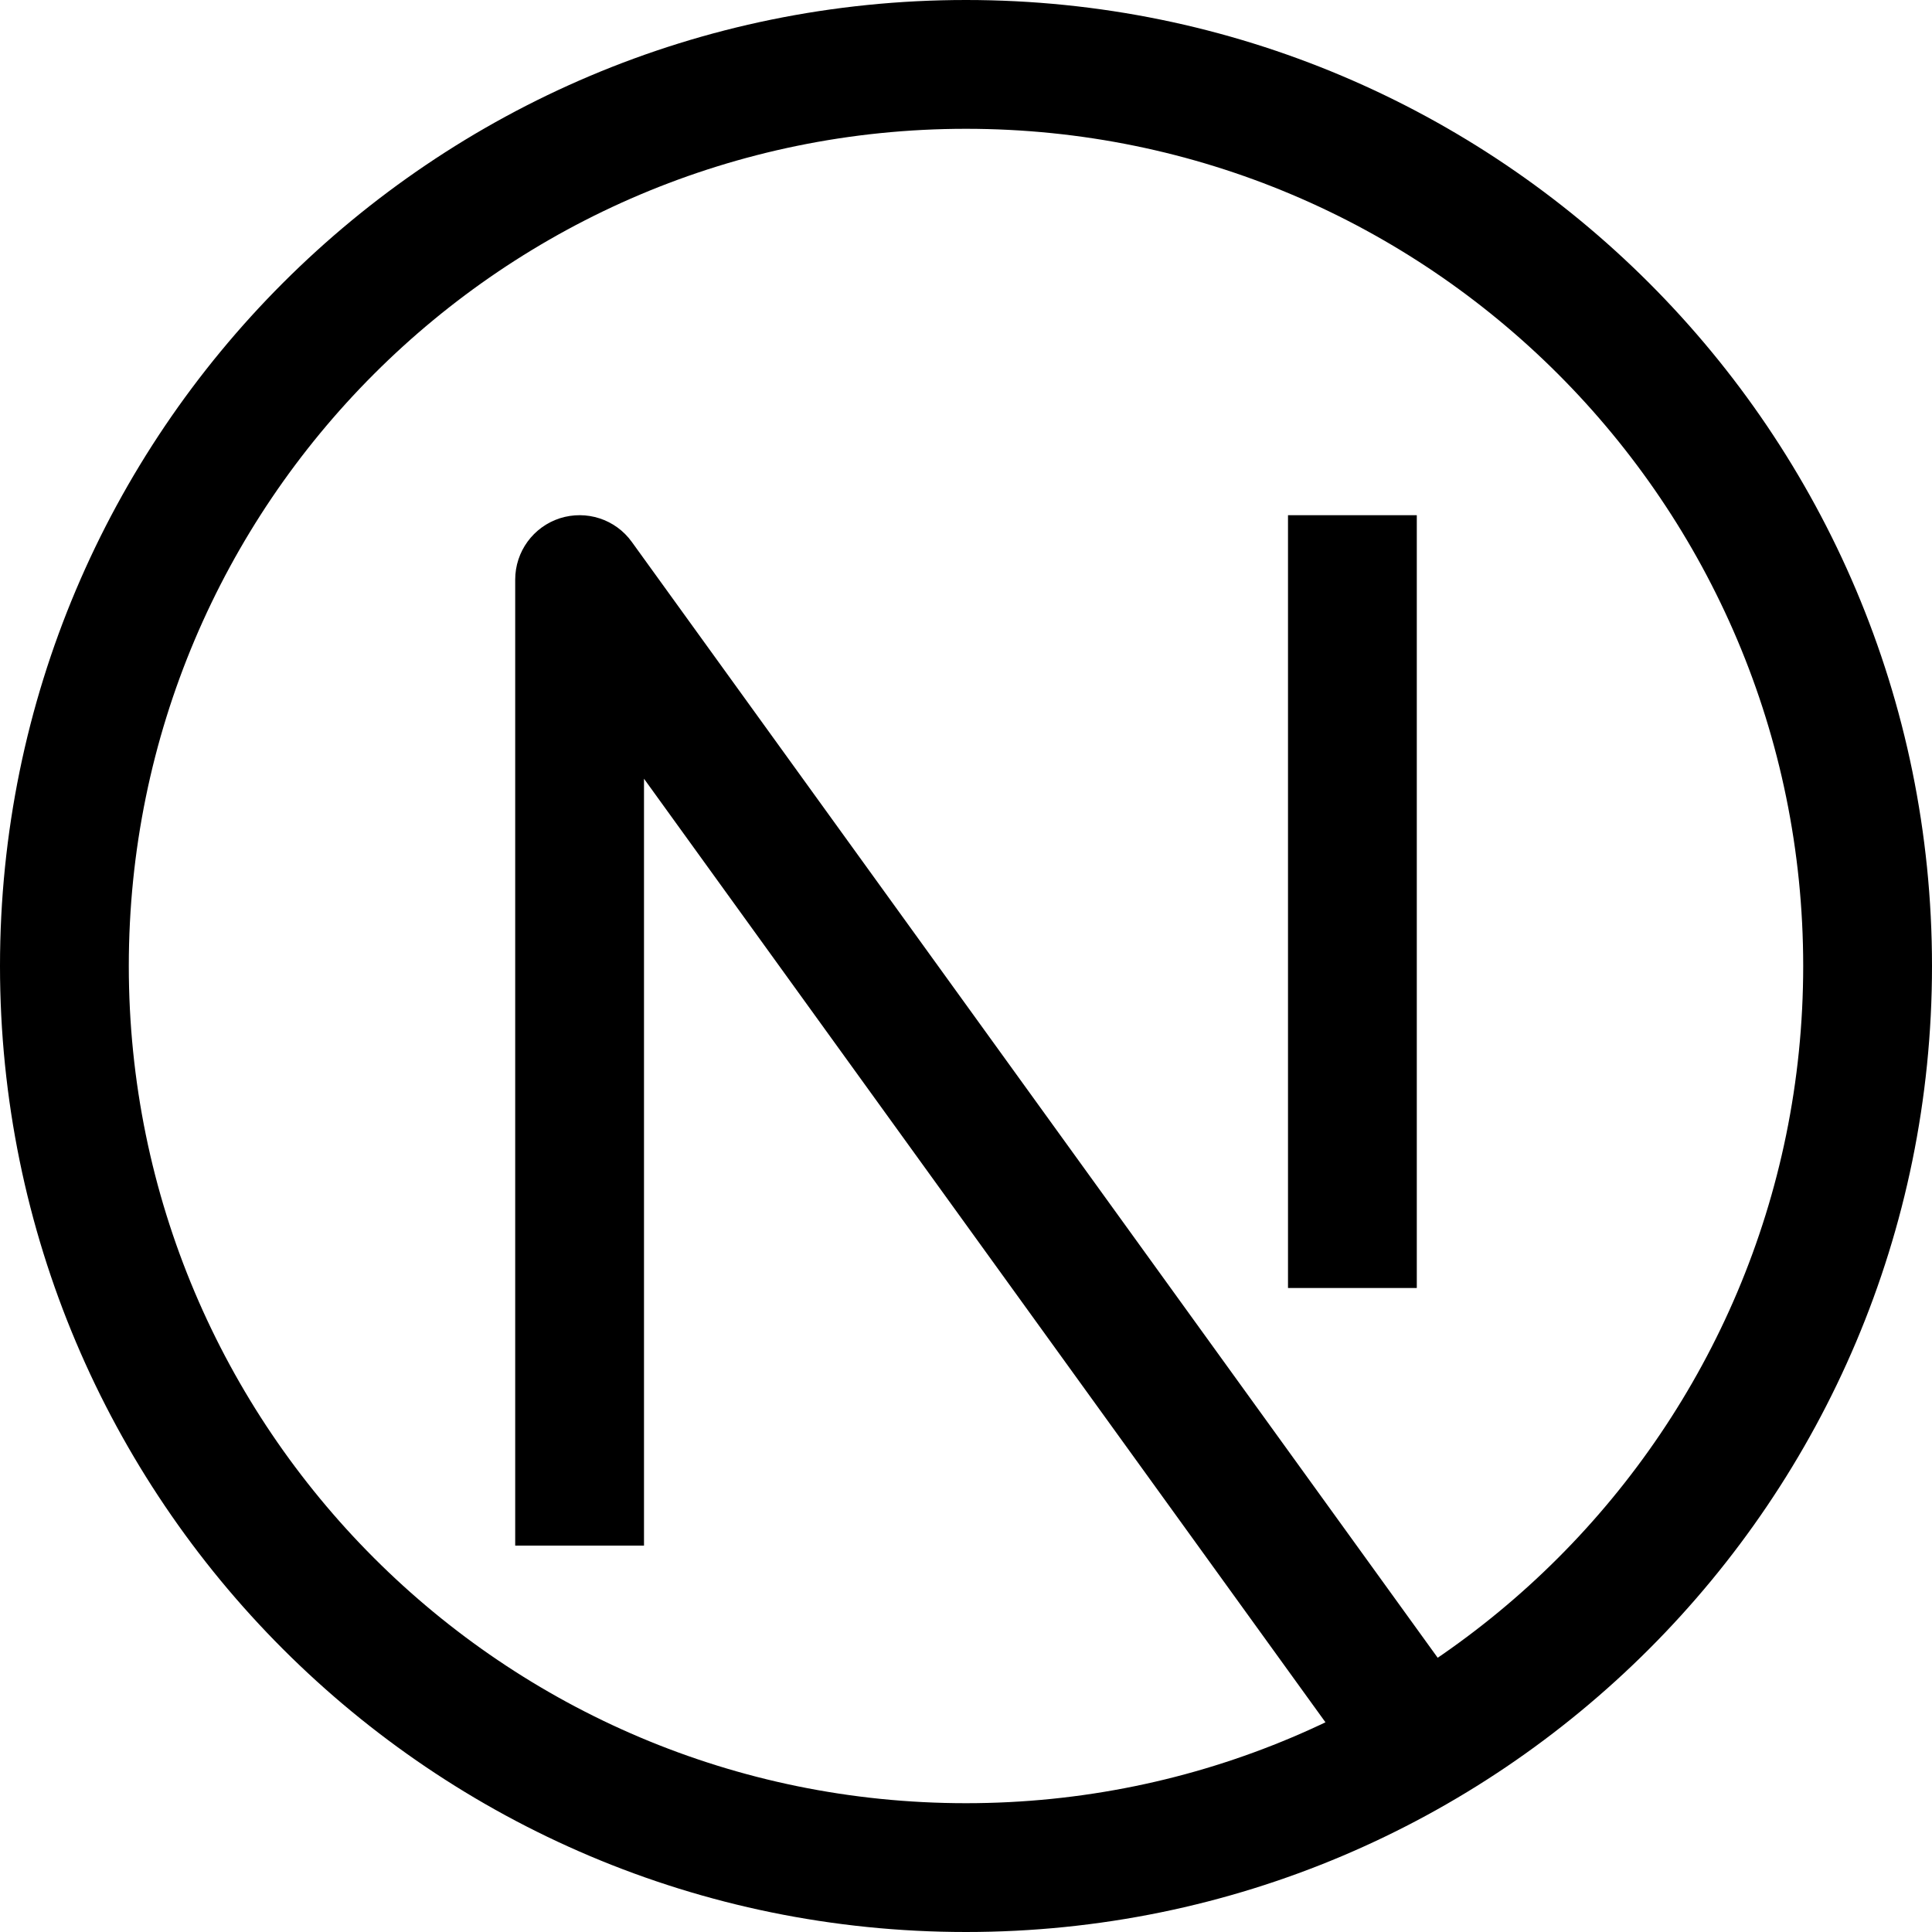
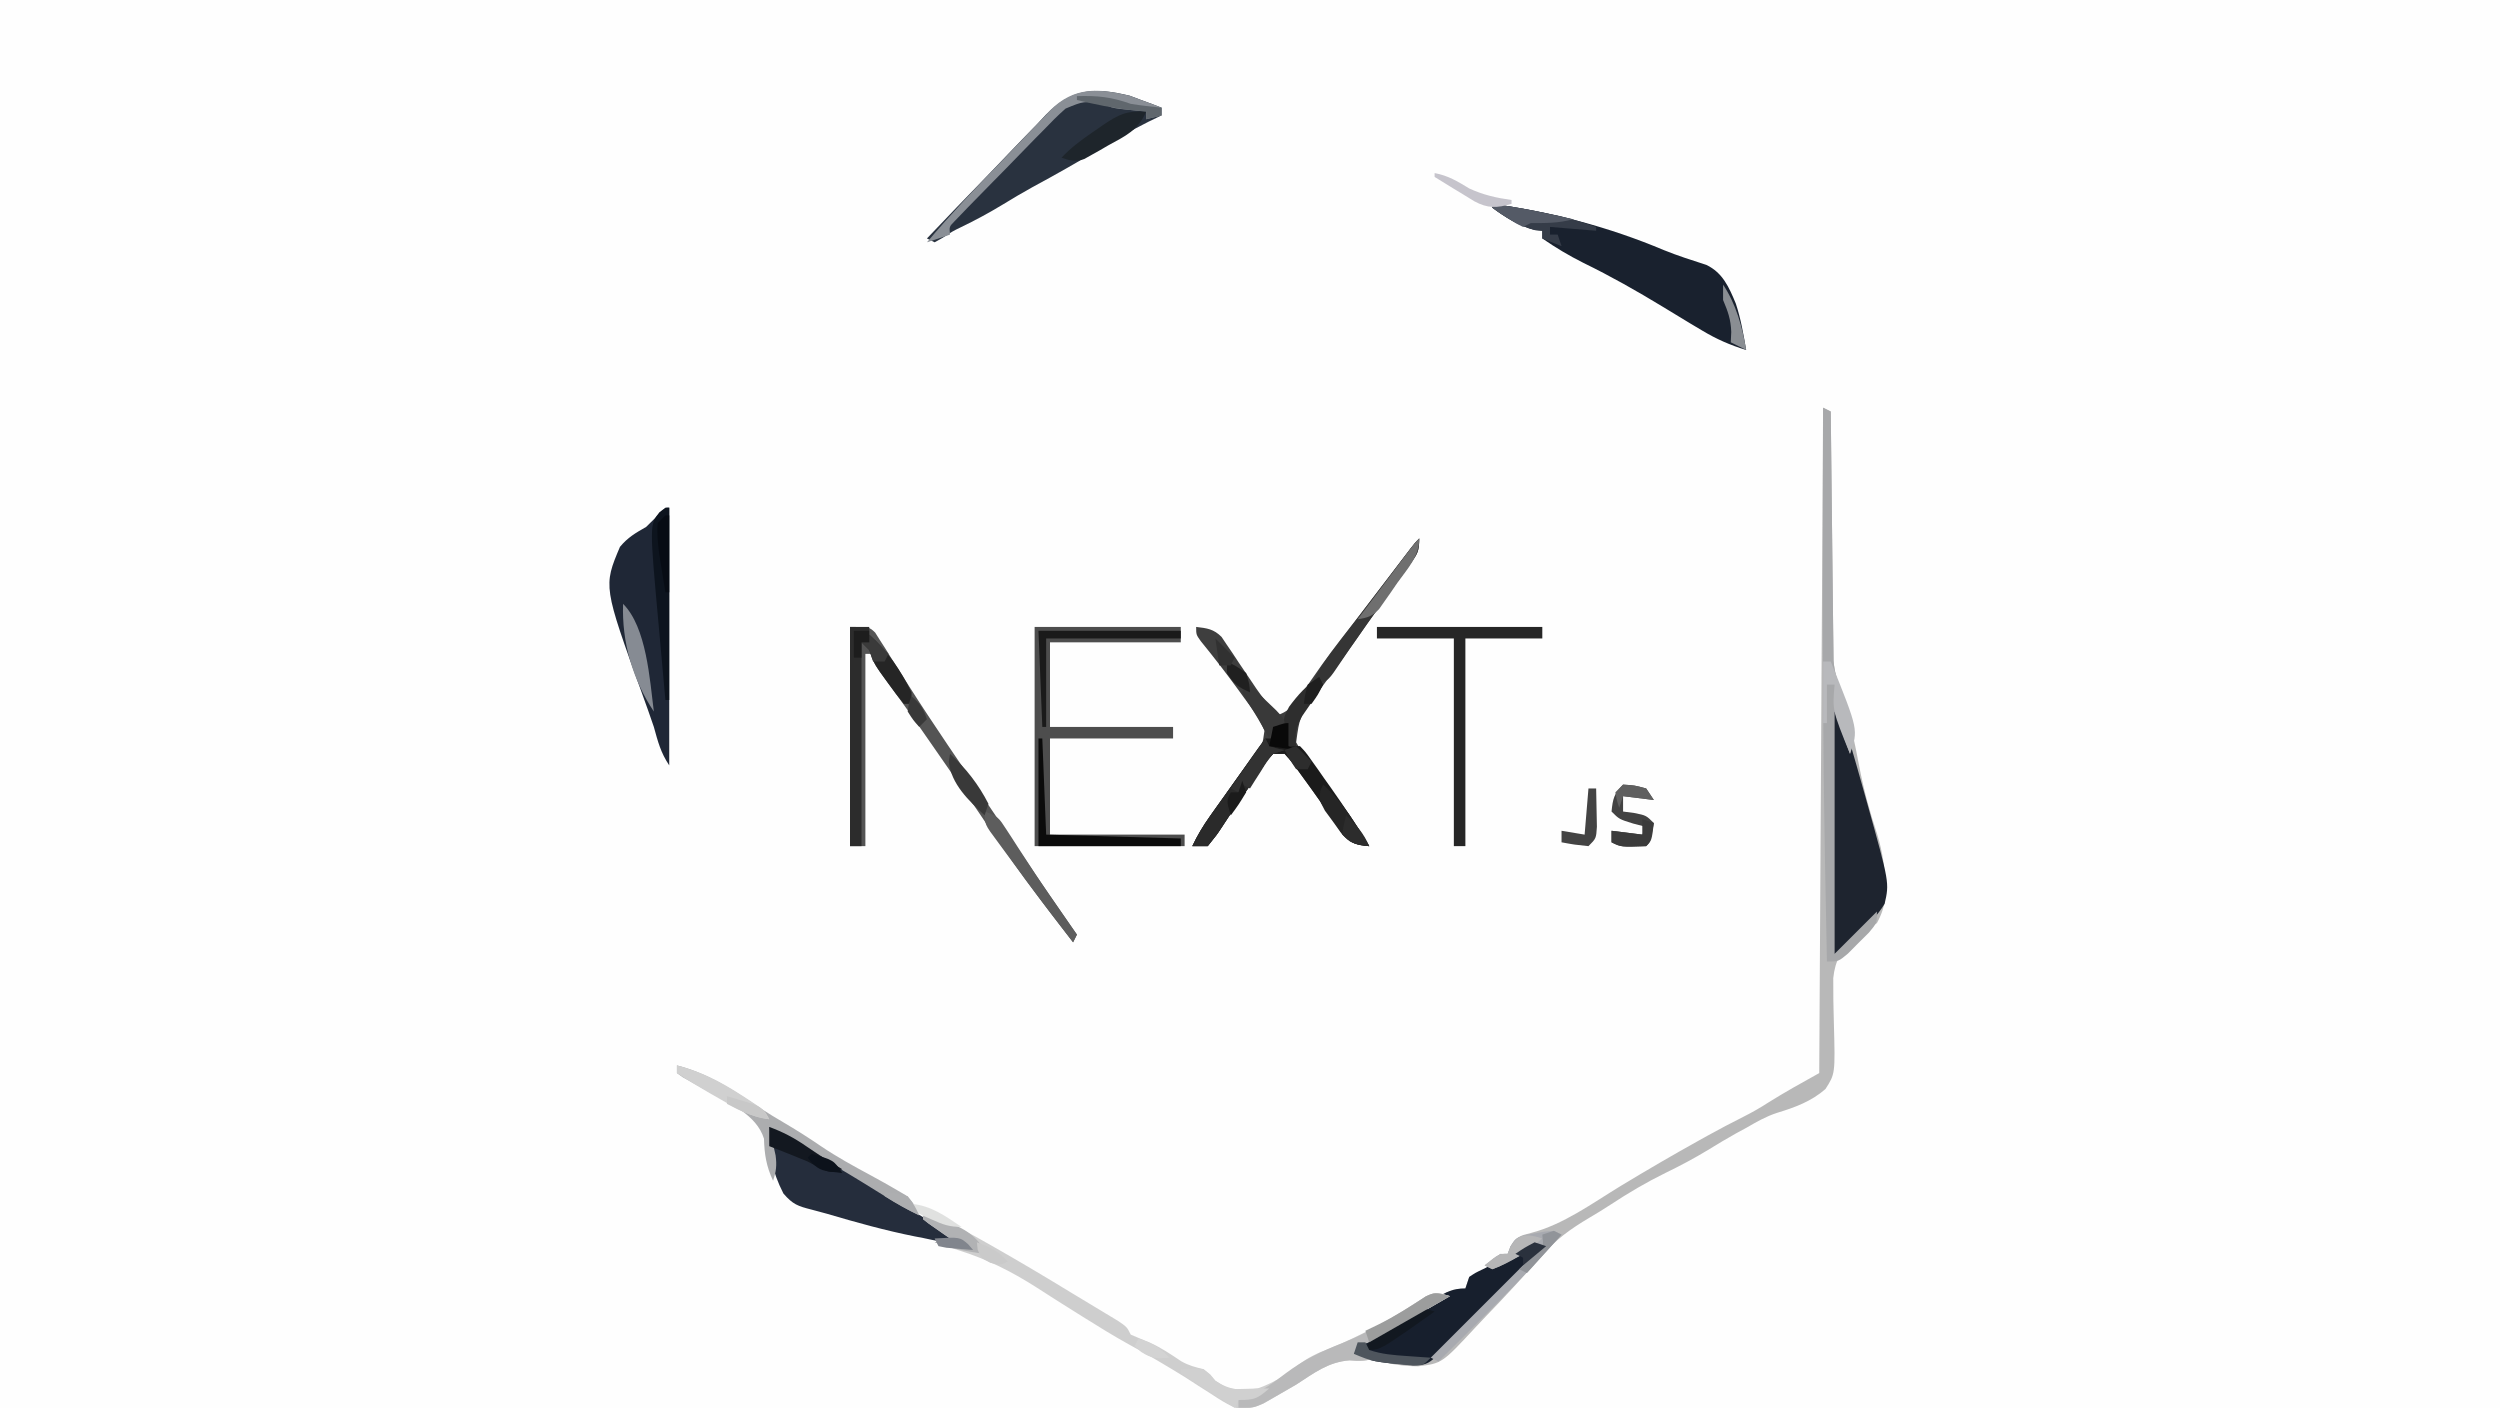
- <svg xmlns="http://www.w3.org/2000/svg" width="800px" height="800px" viewBox="0 0 15 15" fill="none">
-   <path d="M4.5 4.5L4.905 4.207C4.778 4.031 4.553 3.958 4.346 4.024C4.14 4.091 4 4.283 4 4.5H4.5ZM7.5 14C3.91 14 1 11.09 1 7.5H0C0 11.642 3.358 15 7.5 15V14ZM14 7.5C14 11.09 11.09 14 7.5 14V15C11.642 15 15 11.642 15 7.5H14ZM7.5 1C11.09 1 14 3.91 14 7.5H15C15 3.358 11.642 0 7.5 0V1ZM7.5 0C3.358 0 0 3.358 0 7.5H1C1 3.91 3.91 1 7.5 1V0ZM5 12V4.5H4V12H5ZM4.095 4.793L10.595 13.793L11.405 13.207L4.905 4.207L4.095 4.793ZM10 4V10H11V4H10Z" fill="#000000" />
+ <svg xmlns="http://www.w3.org/2000/svg" version="1.1" width="650" height="366">
+   <path d="M0 0 C214.5 0 429 0 650 0 C650 120.78 650 241.56 650 366 C435.5 366 221 366 0 366 C0 245.22 0 124.44 0 0 Z " fill="#FEFEFE" transform="translate(0,0)" />
+   <path d="M0 0 C0.99 0.495 0.99 0.495 2 1 C2.008 1.841 2.016 2.682 2.025 3.548 C2.103 11.478 2.19 19.409 2.288 27.339 C2.337 31.416 2.384 35.493 2.422 39.57 C2.459 43.506 2.505 47.442 2.558 51.377 C2.577 52.877 2.592 54.378 2.603 55.878 C2.62 57.982 2.649 60.086 2.681 62.19 C2.694 63.387 2.708 64.584 2.722 65.817 C2.997 68.967 3.69 71.147 5 74 C6.846 80.4 8.193 86.898 9.438 93.438 C10.611 99.483 12.193 105.256 14.133 111.098 C15.463 115.549 16.146 119.919 16.188 124.562 C16.202 125.286 16.216 126.009 16.23 126.754 C15.94 129.586 15.361 131.485 14 134 C12.154 135.324 10.298 136.635 8.438 137.938 C4.783 140.932 3.156 143.544 2.647 148.298 C2.616 152.245 2.691 156.181 2.812 160.125 C3.158 173.204 3.158 173.204 0.608 177.159 C-3.063 180.375 -7.349 181.935 -11.969 183.342 C-14.821 184.266 -17.291 185.684 -19.875 187.188 C-20.74 187.655 -21.605 188.123 -22.496 188.605 C-25.018 190.01 -27.477 191.491 -29.938 193 C-33.523 195.184 -37.161 197.103 -40.938 198.938 C-45.948 201.398 -50.618 204.156 -55.277 207.227 C-57.096 208.411 -58.943 209.552 -60.816 210.648 C-65.599 213.482 -69.507 216.286 -73.152 220.508 C-77.829 225.819 -82.6 231.021 -87.529 236.099 C-88.475 237.082 -89.412 238.074 -90.341 239.074 C-99.079 248.474 -99.079 248.474 -105.277 249.242 C-109.203 249.229 -112.848 248.66 -116.625 247.562 C-117.649 247.275 -118.672 246.988 -119.727 246.691 C-120.477 246.463 -121.227 246.235 -122 246 C-120.742 242.227 -119.777 242.078 -116.312 240.312 C-112.921 238.548 -109.559 236.766 -106.262 234.832 C-105.637 234.466 -105.012 234.1 -104.368 233.723 C-103.138 233 -101.91 232.272 -100.685 231.54 C-97.889 229.909 -96.298 229 -93 229 C-92.67 228.01 -92.34 227.02 -92 226 C-91.01 225.67 -90.02 225.34 -89 225 C-88.154 224.154 -87.309 223.309 -86.438 222.438 C-85.231 221.231 -85.231 221.231 -84 220 C-83.34 220 -82.68 220 -82 220 C-81.754 219.37 -81.508 218.739 -81.254 218.09 C-79.695 215.491 -78.82 215.3 -75.938 214.562 C-67.477 212.375 -59.958 206.808 -52.562 202.312 C-45.813 198.236 -39.021 194.261 -32.125 190.438 C-31.395 190.032 -30.665 189.627 -29.912 189.21 C-26.876 187.539 -23.834 185.917 -20.73 184.371 C-18.444 183.223 -16.329 182.016 -14.188 180.625 C-9.885 177.928 -5.439 175.466 -1 173 C-0.67 115.91 -0.34 58.82 0 0 Z " fill="#B8B8B8" transform="translate(474,106)" />
+   <path d="M0 0 C15.372 2.094 30.312 5.998 44.617 12.035 C48.231 13.499 51.942 14.679 55.652 15.875 C59.918 17.919 61.544 21.664 63.305 25.918 C64.618 29.85 65.302 33.921 66 38 C61.832 36.733 58.295 35.177 54.562 32.938 C53.522 32.319 52.482 31.7 51.41 31.062 C49.04 29.629 46.673 28.192 44.309 26.75 C37.55 22.641 30.795 18.812 23.676 15.344 C19.919 13.457 16.458 11.394 13 9 C13 8.34 13 7.68 13 7 C12.34 6.938 11.68 6.876 11 6.812 C6.848 5.688 3.457 3.539 0 1 C0 0.67 0 0.34 0 0 Z " fill="#19212E" transform="translate(388,53)" />
+   <path d="M0 0 C0.986 0.371 1.972 0.743 2.988 1.125 C4.003 1.496 5.017 1.867 6.062 2.25 C6.801 2.539 7.54 2.828 8.301 3.125 C8.301 3.785 8.301 4.445 8.301 5.125 C7.152 5.684 6.004 6.244 4.82 6.82 C0.42 9.021 -3.794 11.472 -8.012 14 C-13.687 17.373 -19.396 20.637 -25.215 23.758 C-27.816 25.189 -30.351 26.705 -32.887 28.25 C-36.495 30.444 -40.141 32.413 -43.945 34.242 C-45.928 35.205 -45.928 35.205 -48.574 36.938 C-49.626 37.525 -49.626 37.525 -50.699 38.125 C-51.359 37.795 -52.019 37.465 -52.699 37.125 C-47.528 31.674 -42.314 26.268 -37.068 20.89 C-35.29 19.056 -33.522 17.213 -31.764 15.36 C-29.231 12.693 -26.663 10.063 -24.086 7.438 C-22.924 6.191 -22.924 6.191 -21.739 4.919 C-14.849 -1.979 -9.237 -2.185 0 0 Z " fill="#29323F" transform="translate(293.6992,24.875)" />
+   <path d="M0 0 C12.54 0 25.08 0 38 0 C38 1.32 38 2.64 38 4 C26.78 4 15.56 4 4 4 C4 11.26 4 18.52 4 26 C14.56 26 25.12 26 36 26 C36 26.99 36 27.98 36 29 C25.44 29 14.88 29 4 29 C4 37.25 4 45.5 4 54 C15.55 54 27.1 54 39 54 C39 54.99 39 55.98 39 57 C26.13 57 13.26 57 0 57 C0 38.19 0 19.38 0 0 Z " fill="#4D4D4D" transform="translate(269,163)" />
+   <path d="M0 0 C0.33 0 0.66 0 1 0 C3.737 8.55 6.204 17.169 8.625 25.812 C9.077 27.422 9.077 27.422 9.537 29.064 C15.246 49.528 15.246 49.528 14 55 C10.466 60.719 5.054 64.668 0 69 C0 46.23 0 23.46 0 0 Z " fill="#1E242F" transform="translate(476,180)" />
+   <path d="M0 0 C0.33 0 0.66 0 1 0 C1 22.11 1 44.22 1 67 C-1.228 63.658 -1.931 60.867 -3 57 C-3.957 54.151 -4.979 51.326 -6 48.5 C-16.14 20.438 -16.14 20.438 -11.812 10.188 C-9.759 7.709 -7.783 6.59 -5 5 C-3.314 3.353 -1.644 1.689 0 0 Z " fill="#1F2736" transform="translate(173,132)" />
+   <path d="M0 0 C0 3.378 -0.463 4.014 -2.379 6.66 C-2.884 7.366 -3.39 8.072 -3.91 8.799 C-4.728 9.919 -4.728 9.919 -5.562 11.062 C-6.678 12.616 -7.794 14.169 -8.91 15.723 C-9.449 16.468 -9.988 17.213 -10.543 17.981 C-12.757 21.05 -14.915 24.156 -17.07 27.266 C-18.708 29.587 -20.375 31.881 -22.055 34.172 C-22.601 34.925 -23.147 35.678 -23.709 36.453 C-24.798 37.954 -25.895 39.449 -27.002 40.938 C-31.113 46.433 -31.113 46.433 -32 53 C-30.123 56.39 -27.786 59.35 -25.375 62.375 C-24.109 64.006 -22.846 65.638 -21.586 67.273 C-20.977 68.059 -20.368 68.845 -19.741 69.655 C-17.271 72.982 -15.131 76.448 -13 80 C-16.275 79.712 -17.655 79.374 -19.922 76.918 C-20.525 76.017 -21.128 75.116 -21.75 74.188 C-22.429 73.205 -23.109 72.223 -23.809 71.211 C-24.532 70.151 -25.255 69.092 -26 68 C-27.581 65.753 -29.19 63.529 -30.812 61.312 C-31.541 60.298 -32.269 59.284 -33.02 58.238 C-33.673 57.5 -34.327 56.761 -35 56 C-35.99 56 -36.98 56 -38 56 C-39.456 57.473 -39.456 57.473 -40.742 59.473 C-41.251 60.208 -41.761 60.943 -42.285 61.701 C-42.81 62.48 -43.334 63.26 -43.875 64.062 C-45.425 66.318 -46.976 68.573 -48.526 70.829 C-49.489 72.247 -50.433 73.677 -51.356 75.121 C-52.633 77.059 -52.633 77.059 -55 80 C-56.32 80 -57.64 80 -59 80 C-57.664 77.185 -56.162 74.674 -54.355 72.137 C-53.843 71.414 -53.331 70.692 -52.803 69.947 C-52.27 69.202 -51.737 68.456 -51.188 67.688 C-50.666 66.953 -50.145 66.219 -49.607 65.463 C-49.091 64.737 -48.575 64.01 -48.043 63.262 C-47.537 62.545 -47.031 61.829 -46.509 61.091 C-45.52 59.721 -44.505 58.368 -43.463 57.038 C-40.762 53.887 -40.762 53.887 -40.244 49.996 C-41.474 46.747 -43.581 44.088 -45.625 41.312 C-46.072 40.695 -46.519 40.077 -46.98 39.44 C-50.145 35.091 -53.42 30.84 -56.82 26.672 C-58 25 -58 25 -58 23 C-55.146 23.336 -53.469 23.534 -51.394 25.595 C-50.943 26.27 -50.492 26.945 -50.027 27.641 C-49.52 28.382 -49.013 29.123 -48.49 29.887 C-47.978 30.667 -47.465 31.446 -46.938 32.25 C-45.906 33.777 -44.874 35.303 -43.84 36.828 C-43.356 37.548 -42.873 38.268 -42.375 39.01 C-40.698 41.438 -38.889 43.735 -37 46 C-33.008 44.669 -31.703 42.089 -29.438 38.75 C-28.538 37.458 -27.637 36.168 -26.734 34.879 C-26.277 34.226 -25.82 33.572 -25.35 32.899 C-22.184 28.445 -18.784 24.165 -15.432 19.851 C-11.997 15.41 -8.604 10.937 -5.202 6.471 C-4.67 5.774 -4.138 5.077 -3.59 4.359 C-3.114 3.735 -2.638 3.111 -2.148 2.468 C-1 1 -1 1 0 0 Z " fill="#3E3E3E" transform="translate(369,140)" />
+   <path d="M0 0 C3.382 1.249 6.185 2.671 9.125 4.75 C12.454 7.026 15.816 9.041 19.375 10.938 C24.091 13.459 28.585 16.217 33.074 19.121 C36.42 21.27 39.799 23.359 43.188 25.438 C44.295 26.117 45.402 26.796 46.543 27.496 C47.759 28.241 47.759 28.241 49 29 C45.969 30.515 43.203 29.501 40 28.875 C39.299 28.741 38.598 28.607 37.875 28.469 C30.138 26.926 22.561 24.809 14.998 22.575 C13.672 22.193 12.339 21.834 11 21.497 C7.463 20.592 6.145 20.169 3.688 17.312 C0.713 11.474 -0.267 6.539 0 0 Z " fill="#252D3C" transform="translate(200,293)" />
+   <path d="M0 0 C5 0 5 0 6.542 1.462 C6.968 2.14 7.394 2.817 7.832 3.516 C8.321 4.274 8.81 5.032 9.314 5.812 C9.809 6.617 10.303 7.421 10.812 8.25 C11.798 9.797 12.784 11.344 13.77 12.891 C14.549 14.13 14.549 14.13 15.344 15.394 C21.922 25.745 28.924 35.838 35.79 45.999 C37.432 48.429 39.072 50.86 40.713 53.291 C46.752 62.234 52.83 71.147 59 80 C58.67 80.66 58.34 81.32 58 82 C49.619 71.197 41.471 60.313 33.93 48.898 C31.62 45.43 29.237 42.019 26.836 38.613 C24.769 35.671 22.728 32.711 20.688 29.75 C18.227 26.183 15.748 22.637 13.203 19.129 C12.742 18.492 12.281 17.855 11.806 17.198 C10.908 15.96 10.005 14.725 9.098 13.493 C6 9.221 6 9.221 6 7 C5.34 7 4.68 7 4 7 C4 23.5 4 40 4 57 C2.68 57 1.36 57 0 57 C0 38.19 0 19.38 0 0 Z " fill="#545454" transform="translate(221,163)" />
+   <path d="M0 0 C0.99 0.33 1.98 0.66 3 1 C-1.233 5.257 -5.469 9.511 -9.708 13.762 C-11.15 15.21 -12.591 16.658 -14.032 18.107 C-16.1 20.187 -18.171 22.264 -20.242 24.34 C-20.888 24.991 -21.534 25.642 -22.199 26.313 C-23.1 27.214 -23.1 27.214 -24.019 28.133 C-24.548 28.663 -25.076 29.194 -25.621 29.741 C-27.722 31.659 -28.728 32.005 -31.609 31.949 C-42 31.083 -42 31.083 -47 29 C-45.742 25.227 -44.777 25.078 -41.312 23.312 C-37.921 21.548 -34.559 19.766 -31.262 17.832 C-30.637 17.466 -30.012 17.1 -29.368 16.723 C-28.138 16 -26.91 15.272 -25.685 14.54 C-22.889 12.909 -21.298 12 -18 12 C-17.67 11.01 -17.34 10.02 -17 9 C-15.434 7.941 -15.434 7.941 -13.438 6.992 C-12.723 6.645 -12.009 6.299 -11.273 5.941 C-10.523 5.589 -9.773 5.238 -9 4.875 C-4.178 2.888 -4.178 2.888 0 0 Z " fill="#171F2D" transform="translate(399,323)" />
+   <path d="M0 0 C5.736 1.381 10.397 3.636 15.5 6.562 C16.285 7.006 17.069 7.449 17.878 7.906 C24.722 11.793 31.49 15.803 38.207 19.908 C40.061 21.037 41.922 22.154 43.785 23.27 C44.982 23.992 46.179 24.715 47.375 25.438 C48.435 26.076 49.494 26.714 50.586 27.371 C53 29 53 29 54 31 C55.647 31.706 57.297 32.407 58.961 33.074 C61.872 34.396 64.457 36.134 67.105 37.914 C69.072 39.041 70.809 39.48 73 40 C74.562 41.438 74.562 41.438 76 43 C79.739 45.492 82.671 45.634 87 45 C90.947 43.592 94.172 41.691 97.387 39.008 C100.087 36.933 102.454 35.83 105.625 34.625 C114.594 31.031 122.746 26.304 130.809 21.004 C133.433 19.802 134.321 20.191 137 21 C133.565 22.984 130.127 24.961 126.688 26.938 C125.711 27.501 124.735 28.065 123.729 28.646 C122.791 29.185 121.853 29.723 120.887 30.277 C119.591 31.024 119.591 31.024 118.268 31.785 C116 33 116 33 113 34 C112.505 34.99 112.505 34.99 112 36 C113.98 36.33 115.96 36.66 118 37 C115.364 37.843 113.679 37.968 110.875 37.688 C105.244 38.142 101.67 40.991 97 44 C95.075 45.147 93.138 46.272 91.188 47.375 C90.315 47.878 89.442 48.38 88.543 48.898 C85.648 50.153 84.119 50.475 81 50 C78.02 48.461 78.02 48.461 74.812 46.375 C73.658 45.636 72.503 44.898 71.348 44.16 C70.243 43.447 69.138 42.734 68 42 C63.349 39.143 58.675 36.349 53.875 33.75 C49.567 31.383 45.412 28.799 41.25 26.188 C40.559 25.755 39.869 25.323 39.157 24.877 C35.913 22.843 32.679 20.796 29.465 18.715 C22.835 14.488 16.508 11.331 9 9 C7.783 8.588 6.566 8.175 5.312 7.75 C4.549 7.503 3.786 7.255 3 7 C4.32 6.67 5.64 6.34 7 6 C6.495 5.651 5.989 5.301 5.469 4.941 C4.494 4.259 4.494 4.259 3.5 3.562 C2.85 3.11 2.201 2.658 1.531 2.191 C1.026 1.798 0.521 1.405 0 1 C0 0.67 0 0.34 0 0 Z " fill="#CECECE" transform="translate(240,316)" />
+   <path d="M0 0 C14.19 0 28.38 0 43 0 C43 0.99 43 1.98 43 3 C36.4 3 29.8 3 23 3 C23 20.82 23 38.64 23 57 C22.01 57 21.02 57 20 57 C20 39.18 20 21.36 20 3 C13.4 3 6.8 3 0 3 C0 2.01 0 1.02 0 0 Z " fill="#262626" transform="translate(358,163)" />
+   <path d="M0 0 C0.99 0.495 0.99 0.495 2 1 C2.008 1.841 2.016 2.682 2.025 3.548 C2.103 11.478 2.19 19.409 2.288 27.339 C2.337 31.416 2.384 35.493 2.422 39.57 C2.459 43.506 2.505 47.442 2.558 51.377 C2.577 52.877 2.592 54.378 2.603 55.878 C2.62 57.982 2.649 60.086 2.681 62.19 C2.694 63.387 2.708 64.584 2.722 65.817 C2.997 68.971 3.691 71.143 5 74 C5.6 76.01 6.161 78.032 6.688 80.062 C6.959 81.085 7.231 82.107 7.512 83.16 C8 86 8 86 7 90 C5.68 86.37 4.36 82.74 3 79 C3 99.79 3 120.58 3 142 C8.445 136.555 8.445 136.555 14 131 C14 134 14 134 11.918 136.48 C11.017 137.374 10.116 138.267 9.188 139.188 C7.848 140.539 7.848 140.539 6.48 141.918 C4 144 4 144 1 144 C0.818 135.375 0.654 126.75 0.5 118.125 C0.488 117.459 0.476 116.793 0.464 116.106 C0 89.779 -0.087 63.456 -0.062 37.125 C-0.062 36.198 -0.061 35.27 -0.06 34.314 C-0.049 22.876 -0.029 11.438 0 0 Z " fill="#A7A8AA" transform="translate(474,106)" />
+   <path d="M0 0 C0 1.98 0 3.96 0 6 C0.99 6 1.98 6 3 6 C4.455 7.525 4.455 7.525 5.961 9.656 C6.792 10.82 6.792 10.82 7.641 12.008 C8.213 12.83 8.785 13.653 9.375 14.5 C9.94 15.291 10.504 16.083 11.086 16.898 C14.576 21.826 17.847 26.851 21 32 C17.725 31.712 16.345 31.374 14.078 28.918 C13.475 28.017 12.872 27.116 12.25 26.188 C11.571 25.205 10.891 24.223 10.191 23.211 C9.468 22.151 8.745 21.092 8 20 C6.419 17.753 4.81 15.529 3.188 13.312 C2.095 11.791 2.095 11.791 0.98 10.238 C0.327 9.5 -0.327 8.761 -1 8 C-1.99 8 -2.98 8 -4 8 C-5.456 9.473 -5.456 9.473 -6.742 11.473 C-7.251 12.208 -7.761 12.943 -8.285 13.701 C-8.81 14.48 -9.334 15.26 -9.875 16.062 C-11.425 18.318 -12.976 20.573 -14.526 22.829 C-15.489 24.247 -16.433 25.677 -17.356 27.121 C-18.633 29.059 -18.633 29.059 -21 32 C-22.32 32 -23.64 32 -25 32 C-23.664 29.185 -22.162 26.674 -20.355 24.137 C-19.843 23.414 -19.331 22.692 -18.803 21.947 C-18.27 21.202 -17.737 20.456 -17.188 19.688 C-16.666 18.953 -16.145 18.219 -15.607 17.463 C-14.574 16.009 -13.537 14.557 -12.498 13.107 C-11.507 11.714 -10.531 10.31 -9.569 8.897 C-8.426 7.231 -7.219 5.61 -6 4 C-5.34 4 -4.68 4 -4 4 C-4 3.01 -4 2.02 -4 1 C-1 0 -1 0 0 0 Z " fill="#1B1B1B" transform="translate(335,188)" />
+   <path d="M0 0 C8.133 2.103 14.446 6.302 21.337 10.907 C23.62 12.407 25.959 13.802 28.312 15.188 C31.43 17.03 34.448 18.956 37.438 21 C41.595 23.813 45.926 26.182 50.344 28.559 C52.775 29.878 55.183 31.215 57.562 32.625 C58.183 32.989 58.803 33.352 59.441 33.727 C61.322 35.263 62.06 36.784 63 39 C60.232 37.657 57.603 36.194 54.988 34.574 C54.23 34.107 53.471 33.64 52.689 33.158 C51.124 32.19 49.559 31.221 47.994 30.252 C43.379 27.41 38.716 24.701 33.966 22.092 C31.744 20.858 29.581 19.552 27.438 18.188 C26.776 17.769 26.115 17.35 25.434 16.918 C24.961 16.615 24.487 16.312 24 16 C24.156 16.675 24.312 17.351 24.473 18.047 C24.667 18.939 24.862 19.831 25.062 20.75 C25.26 21.632 25.457 22.513 25.66 23.422 C25.998 25.987 25.812 27.571 25 30 C23.246 26.258 22.743 23.132 22.637 19.062 C20.701 12.792 13.54 9.778 8.188 6.812 C6.636 5.951 5.087 5.083 3.543 4.207 C2.863 3.83 2.182 3.454 1.481 3.066 C0.992 2.714 0.504 2.362 0 2 C0 1.34 0 0.68 0 0 Z " fill="#ACADAF" transform="translate(176,277)" />
+   <path d="M0 0 C1.65 0 3.3 0 5 0 C5 1.32 5 2.64 5 4 C4.34 4 3.68 4 3 4 C3 21.49 3 38.98 3 57 C2.01 57 1.02 57 0 57 C0 38.19 0 19.38 0 0 Z " fill="#2C2C2C" transform="translate(221,163)" />
+   <path d="M0 0 C-3.435 1.984 -6.873 3.961 -10.312 5.938 C-11.777 6.783 -11.777 6.783 -13.271 7.646 C-14.209 8.185 -15.147 8.723 -16.113 9.277 C-17.409 10.024 -17.409 10.024 -18.732 10.785 C-21 12 -21 12 -24 13 C-24.33 13.66 -24.66 14.32 -25 15 C-23.02 15.33 -21.04 15.66 -19 16 C-21.636 16.843 -23.321 16.968 -26.125 16.688 C-31.758 17.142 -35.327 19.993 -40 23 C-41.946 24.146 -43.904 25.272 -45.875 26.375 C-46.759 26.878 -47.644 27.38 -48.555 27.898 C-51 29 -51 29 -55 29 C-55 28.34 -55 27.68 -55 27 C-54.072 26.67 -53.144 26.34 -52.188 26 C-48.645 24.506 -45.856 22.463 -42.812 20.125 C-38.073 16.572 -33.479 14.333 -27.977 12.207 C-20.241 9.07 -13.148 4.576 -6.191 0.004 C-3.567 -1.198 -2.679 -0.809 0 0 Z " fill="#B9B9BA" transform="translate(377,337)" />
+   <path d="M0 0 C0.986 0.371 1.972 0.743 2.988 1.125 C4.003 1.496 5.017 1.867 6.062 2.25 C6.801 2.539 7.54 2.828 8.301 3.125 C8.301 3.785 8.301 4.445 8.301 5.125 C6.981 5.455 5.661 5.785 4.301 6.125 C4.301 5.465 4.301 4.805 4.301 4.125 C3.674 4.064 3.048 4.004 2.402 3.941 C1.585 3.858 0.768 3.774 -0.074 3.688 C-1.292 3.566 -1.292 3.566 -2.535 3.441 C-4.699 3.125 -4.699 3.125 -6.699 2.125 C-11.933 1.395 -11.933 1.395 -16.649 3.357 C-18.702 5.17 -20.595 7.068 -22.48 9.055 C-23.179 9.76 -23.878 10.466 -24.599 11.193 C-26.067 12.682 -27.525 14.18 -28.975 15.687 C-31.202 18.003 -33.455 20.29 -35.715 22.574 C-37.138 24.025 -38.56 25.476 -39.98 26.93 C-40.655 27.619 -41.33 28.309 -42.026 29.02 C-42.64 29.66 -43.255 30.301 -43.889 30.96 C-44.433 31.524 -44.977 32.089 -45.538 32.67 C-46.907 34.075 -46.907 34.075 -46.699 36.125 C-48.679 36.785 -50.659 37.445 -52.699 38.125 C-46.486 30.767 -39.902 23.818 -33.179 16.925 C-31.732 15.431 -30.296 13.927 -28.871 12.412 C-26.795 10.208 -24.684 8.041 -22.562 5.879 C-21.938 5.201 -21.314 4.523 -20.67 3.824 C-14.46 -2.362 -8.198 -1.939 0 0 Z " fill="#8A8F96" transform="translate(293.6992,24.875)" />
+   <path d="M0 0 C0 16.5 0 33 0 50 C-0.33 50 -0.66 50 -1 50 C-1.434 45.236 -1.861 40.471 -2.282 35.706 C-2.425 34.09 -2.571 32.474 -2.718 30.859 C-5.129 4.408 -5.129 4.408 -2.545 1.185 C-1 0 -1 0 0 0 Z " fill="#0D141E" transform="translate(174,132)" />
+   <path d="M0 0 C-10.16 11.492 -21.11 22.208 -32 33 C-32.66 32.67 -33.32 32.34 -34 32 C-24.43 22.43 -14.86 12.86 -5 3 C-8.95 4.58 -12.513 6.281 -16.23 8.293 C-16.814 8.526 -17.398 8.76 -18 9 C-18.66 8.67 -19.32 8.34 -20 8 C-16.25 5 -16.25 5 -14 5 C-13.773 4.367 -13.546 3.734 -13.312 3.082 C-12 1 -12 1 -9.688 0.137 C-8.801 -0.012 -7.914 -0.16 -7 -0.312 C-6.113 -0.474 -5.226 -0.635 -4.312 -0.801 C-2 -1 -2 -1 0 0 Z " fill="#A8AAB0" transform="translate(406,321)" />
+   <path d="M0 0 C0.33 0.66 0.66 1.32 1 2 C3.025 2.652 3.025 2.652 5 3 C4.01 3.33 3.02 3.66 2 4 C0.566 5.584 0.566 5.584 -0.742 7.57 C-1.251 8.303 -1.761 9.035 -2.285 9.789 C-2.81 10.56 -3.334 11.331 -3.875 12.125 C-5.424 14.366 -6.974 16.606 -8.526 18.845 C-9.49 20.255 -10.435 21.678 -11.356 23.116 C-12.633 25.055 -12.633 25.055 -15 28 C-16.32 28 -17.64 28 -19 28 C-17.664 25.185 -16.162 22.674 -14.355 20.137 C-13.843 19.414 -13.331 18.692 -12.803 17.947 C-12.27 17.202 -11.737 16.456 -11.188 15.688 C-10.405 14.586 -10.405 14.586 -9.607 13.463 C-8.075 11.306 -6.538 9.153 -5 7 C-4.505 6.306 -4.009 5.612 -3.499 4.897 C-2.333 3.264 -1.166 1.632 0 0 Z " fill="#2A2A2A" transform="translate(329,192)" />
+   <path d="M0 0 C0.33 0 0.66 0 1 0 C1.33 8.25 1.66 16.5 2 25 C13.55 25.33 25.1 25.66 37 26 C37 26.66 37 27.32 37 28 C24.79 28 12.58 28 0 28 C0 18.76 0 9.52 0 0 Z " fill="#0B0B0B" transform="translate(270,192)" />
+   <path d="M0 0 C12.21 0 24.42 0 37 0 C37 0.66 37 1.32 37 2 C25.45 2 13.9 2 2 2 C2 9.59 2 17.18 2 25 C1.67 25 1.34 25 1 25 C0.67 16.75 0.34 8.5 0 0 Z " fill="#1A1A1A" transform="translate(270,164)" />
+   <path d="M0 0 C0 3.378 -0.463 4.014 -2.379 6.66 C-2.885 7.367 -3.391 8.073 -3.912 8.801 C-4.457 9.547 -5.001 10.294 -5.562 11.062 C-6.669 12.603 -7.776 14.143 -8.883 15.684 C-9.421 16.427 -9.959 17.171 -10.513 17.937 C-12.347 20.482 -14.146 23.05 -15.938 25.625 C-16.469 26.379 -17 27.133 -17.547 27.91 C-18.514 29.301 -19.462 30.705 -20.391 32.121 C-23.555 36.858 -23.555 36.858 -26.145 37.684 C-27.063 37.84 -27.063 37.84 -28 38 C-26.202 33.825 -23.422 30.405 -20.688 26.812 C-20.166 26.122 -19.644 25.432 -19.106 24.72 C-17.408 22.477 -15.705 20.238 -14 18 C-13.099 16.816 -13.099 16.816 -12.181 15.607 C-9.299 11.819 -6.413 8.034 -3.52 4.254 C-3.057 3.649 -2.594 3.044 -2.116 2.42 C-1 1 -1 1 0 0 Z " fill="#353535" transform="translate(369,140)" />
+   <path d="M0 0 C-2.057 4.894 -5.383 6.344 -9.875 8.812 C-10.596 9.232 -11.316 9.652 -12.059 10.084 C-12.759 10.475 -13.459 10.866 -14.18 11.27 C-14.816 11.626 -15.453 11.983 -16.109 12.351 C-18.441 13.151 -19.705 12.793 -22 12 C-19.581 9.398 -16.922 7.451 -14 5.438 C-12.701 4.538 -12.701 4.538 -11.375 3.621 C-7.134 0.726 -5.169 -0.23 0 0 Z " fill="#1E252B" transform="translate(298,29)" />
+   <path d="M0 0 C3 0.188 3 0.188 6 1 C6.66 1.99 7.32 2.98 8 4 C5.36 3.67 2.72 3.34 0 3 C0 4.32 0 5.64 0 7 C0.949 7.124 1.897 7.247 2.875 7.375 C6 8 6 8 8 10 C7.444 14.556 7.444 14.556 6 16 C-0.525 16.237 -0.525 16.237 -3 15 C-3 14.01 -3 13.02 -3 12 C-0.36 12.33 2.28 12.66 5 13 C5.33 12.34 5.66 11.68 6 11 C4.886 10.711 3.772 10.422 2.625 10.125 C-1 9 -1 9 -3 7 C-2.67 3.703 -2.377 2.377 0 0 Z " fill="#424242" transform="translate(422,204)" />
+   <path d="M0 0 C4.736 0.635 9.39 1.439 14.062 2.438 C15.229 2.684 16.396 2.93 17.598 3.184 C20.811 3.955 23.884 4.905 27 6 C27 6.33 27 6.66 27 7 C23.04 6.67 19.08 6.34 15 6 C15 6.66 15 7.32 15 8 C15.66 8 16.32 8 17 8 C17.33 8.99 17.66 9.98 18 11 C16.35 10.34 14.7 9.68 13 9 C13 8.34 13 7.68 13 7 C12.34 6.938 11.68 6.876 11 6.812 C6.848 5.688 3.457 3.539 0 1 C0 0.67 0 0.34 0 0 Z " fill="#353C48" transform="translate(388,53)" />
+   <path d="M0 0 C3.399 1.133 3.736 1.687 5.602 4.578 C6.331 5.693 6.331 5.693 7.075 6.831 C7.587 7.629 8.098 8.427 8.625 9.25 C9.694 10.889 10.765 12.527 11.836 14.164 C12.367 14.979 12.897 15.794 13.444 16.634 C15.659 20.002 17.944 23.319 20.25 26.625 C21.341 28.191 21.341 28.191 22.453 29.789 C22.964 30.519 23.474 31.248 24 32 C23.67 32.66 23.34 33.32 23 34 C17.483 26.889 12.015 19.755 6.762 12.445 C5.654 10.908 4.534 9.381 3.395 7.867 C0 3.322 0 3.322 0 0 Z " fill="#5D5D5D" transform="translate(256,211)" />
+   <path d="M0 0 C6.21 1.606 11.15 4.114 16.5 7.562 C17.123 7.963 17.747 8.363 18.389 8.775 C22.864 11.729 22.864 11.729 24 14 C18.962 13.437 15.172 11.063 10.875 8.562 C9.802 7.951 9.802 7.951 8.707 7.326 C5.738 5.625 2.849 3.899 0 2 C0 1.34 0 0.68 0 0 Z " fill="#D0D0D0" transform="translate(176,277)" />
+   <path d="M0 0 C3.506 1.29 6.43 2.814 9.5 4.938 C12.614 7.064 15.737 9.106 19 11 C16 12 16 12 13.438 10.812 C12.303 10.214 11.169 9.616 10 9 C6.687 7.614 3.346 6.303 0 5 C0 3.35 0 1.7 0 0 Z " fill="#131820" transform="translate(200,293)" />
+   <path d="M0 0 C5.171 4.544 8.447 10.153 12 16 C8.473 15.734 7.221 15.23 4.727 12.637 C4.033 11.663 3.34 10.69 2.625 9.688 C1.916 8.722 1.207 7.756 0.477 6.762 C-1 4 -1 4 -0.727 1.645 C-0.367 0.83 -0.367 0.83 0 0 Z " fill="#252525" transform="translate(344,204)" />
+   <path d="M0 0 C0.66 0 1.32 0 2 0 C9.186 17.795 9.186 17.795 7 24 C2.408 12.663 2.408 12.663 3 6 C2.34 6 1.68 6 1 6 C1 9.3 1 12.6 1 16 C0.67 16 0.34 16 0 16 C0 10.72 0 5.44 0 0 Z " fill="#B8B9BC" transform="translate(474,172)" />
+   <path d="M0 0 C5.546 -0.37 5.546 -0.37 7.688 1.375 C8.121 1.911 8.554 2.447 9 3 C12.053 5.036 12.589 5.241 16 5.125 C16.681 5.107 17.361 5.089 18.062 5.07 C18.702 5.047 19.341 5.024 20 5 C20.99 5 21.98 5 23 5 C19.939 7.624 19.268 8 15 8 C14.67 8.66 14.34 9.32 14 10 C11.664 8.525 9.331 7.045 7 5.562 C6.332 5.142 5.665 4.721 4.977 4.287 C3.3 3.218 1.648 2.112 0 1 C0 0.67 0 0.34 0 0 Z " fill="#D0D0D0" transform="translate(307,356)" />
+   <path d="M0 0 C4.803 4.238 8.167 9.256 11 15 C11 15.99 11 16.98 11 18 C10.34 18 9.68 18 9 18 C7.576 16.285 6.234 14.501 4.938 12.688 C4.225 11.701 3.512 10.715 2.777 9.699 C1 7 1 7 0 4 C-0.66 3.34 -1.32 2.68 -2 2 C-1.34 2 -0.68 2 0 2 C0 1.34 0 0.68 0 0 Z " fill="#252525" transform="translate(226,165)" />
+   <path d="M0 0 C6.101 6.101 6.932 19.634 8 28 C2.46 19.69 -0.348 9.922 0 0 Z " fill="#868B93" transform="translate(162,157)" />
+   <path d="M0 0 C5.728 1.403 12.093 3.014 15.438 8.25 C15.623 8.828 15.809 9.405 16 10 C11.429 9.451 7.326 8.583 3 7 C4.32 6.67 5.64 6.34 7 6 C6.495 5.651 5.989 5.301 5.469 4.941 C4.494 4.259 4.494 4.259 3.5 3.562 C2.85 3.11 2.201 2.658 1.531 2.191 C1.026 1.798 0.521 1.405 0 1 C0 0.67 0 0.34 0 0 Z " fill="#B1B2B4" transform="translate(240,316)" />
+   <path d="M0 0 C-1.561 1.106 -3.124 2.21 -4.688 3.312 C-5.558 3.927 -6.428 4.542 -7.324 5.176 C-14.4 10 -14.4 10 -18 10 C-16.499 5.577 -13.555 4.302 -9.562 2.188 C-8.409 1.562 -7.255 0.937 -6.066 0.293 C-3 -1 -3 -1 0 0 Z " fill="#121820" transform="translate(373,341)" />
+   <path d="M0 0 C0.33 0.66 0.66 1.32 1 2 C3.025 2.652 3.025 2.652 5 3 C4.01 3.33 3.02 3.66 2 4 C0.326 6.087 0.326 6.087 -1.188 8.562 C-1.717 9.389 -2.247 10.215 -2.793 11.066 C-3.39 12.024 -3.39 12.024 -4 13 C-4.66 12.67 -5.32 12.34 -6 12 C-6.33 12.66 -6.66 13.32 -7 14 C-7.66 13.67 -8.32 13.34 -9 13 C-6.03 8.71 -3.06 4.42 0 0 Z " fill="#323232" transform="translate(329,192)" />
+   <path d="M0 0 C0.33 0.66 0.66 1.32 1 2 C-0.673 4.83 -2.554 7.479 -4.434 10.176 C-6.077 13.14 -6.345 14.679 -6 18 C-6.66 18 -7.32 18 -8 18 C-9.675 11.3 -9.675 11.3 -7.836 7.758 C-5.435 4.529 -3.371 2.247 0 0 Z " fill="#2E2E2E" transform="translate(343,176)" />
+   <path d="M0 0 C1.667 1.667 3.333 3.333 5 5 C5.928 5.887 6.856 6.774 7.812 7.688 C10 10 10 10 10 12 C9.01 12 8.02 12 7 12 C6.67 12.99 6.34 13.98 6 15 C5.03 13.294 4.06 11.587 3.094 9.879 C2.177 8.304 1.19 6.771 0.188 5.25 C-0.204 4.508 -0.596 3.765 -1 3 C-0.67 2.01 -0.34 1.02 0 0 Z " fill="#393939" transform="translate(324,177)" />
+   <path d="M0 0 C0 4.782 -3.049 7.818 -5.75 11.625 C-6.558 12.808 -6.558 12.808 -7.383 14.016 C-7.911 14.766 -8.44 15.516 -8.984 16.289 C-9.466 16.977 -9.948 17.665 -10.444 18.374 C-12.249 20.26 -13.453 20.623 -16 21 C-14.643 19.191 -13.287 17.383 -11.93 15.574 C-10.496 13.661 -9.064 11.747 -7.633 9.832 C-7.229 9.292 -6.824 8.751 -6.408 8.194 C-5.223 6.61 -4.039 5.026 -2.855 3.441 C-1 1 -1 1 0 0 Z " fill="#6F6F6F" transform="translate(369,140)" />
+   <path d="M0 0 C0.66 0 1.32 0 2 0 C2.054 2.125 2.093 4.25 2.125 6.375 C2.148 7.558 2.171 8.742 2.195 9.961 C2 13 2 13 0 15 C-3.625 14.625 -3.625 14.625 -7 14 C-7 13.01 -7 12.02 -7 11 C-4.03 11.495 -4.03 11.495 -1 12 C-0.67 8.04 -0.34 4.08 0 0 Z " fill="#434343" transform="translate(413,205)" />
+   <path d="M0 0 C4.084 3.613 7.536 8.135 10 13 C9.67 13.99 9.34 14.98 9 16 C4.868 12.174 0.302 7.842 -0.312 2.062 C-0.209 1.382 -0.106 0.701 0 0 Z " fill="#393939" transform="translate(247,196)" />
+   <path d="M0 0 C-6.93 3.96 -13.86 7.92 -21 12 C-21.33 11.01 -21.66 10.02 -22 9 C-20.886 8.464 -19.773 7.928 -18.625 7.375 C-14.308 5.247 -10.315 2.717 -6.297 0.074 C-4 -1 -4 -1 0 0 Z " fill="#9C9D9D" transform="translate(377,337)" />
+   <path d="M0 0 C4.873 0.646 9.631 1.51 14.438 2.562 C15.674 2.832 16.91 3.101 18.184 3.379 C19.578 3.686 19.578 3.686 21 4 C17.27 5.052 13.87 5 10 5 C9.01 5.495 9.01 5.495 8 6 C6.055 5.039 6.055 5.039 3.875 3.625 C3.151 3.164 2.426 2.702 1.68 2.227 C1.125 1.822 0.571 1.417 0 1 C0 0.67 0 0.34 0 0 Z " fill="#545A66" transform="translate(388,53)" />
+   <path d="M0 0 C-3.891 3.405 -8.114 6.242 -13 8 C-13.66 7.67 -14.32 7.34 -15 7 C-11.25 4 -11.25 4 -9 4 C-8.732 3.361 -8.464 2.721 -8.188 2.062 C-6.086 -1.588 -3.587 -1.113 0 0 Z " fill="#B6B6B7" transform="translate(401,322)" />
+   <path d="M0 0 C0.33 0 0.66 0 1 0 C1 6.6 1 13.2 1 20 C0.67 20 0.34 20 0 20 C-0.338 17.938 -0.67 15.876 -1 13.812 C-1.186 12.664 -1.371 11.515 -1.562 10.332 C-1.938 7.47 -2.245 4.873 -2 2 C-1.34 1.34 -0.68 0.68 0 0 Z " fill="#070C14" transform="translate(173,134)" />
+   <path d="M0 0 C0.66 0 1.32 0 2 0 C2.33 0.66 2.66 1.32 3 2 C6.315 3.105 9.204 3.321 12.688 3.562 C13.867 3.646 15.046 3.73 16.262 3.816 C17.617 3.907 17.617 3.907 19 4 C17 6 17 6 14.391 6.047 C3.942 5.059 3.942 5.059 -1 3 C-0.67 2.01 -0.34 1.02 0 0 Z " fill="#4E555D" transform="translate(353,349)" />
+   <path d="M0 0 C0.99 0.33 1.98 0.66 3 1 C2.125 5.875 2.125 5.875 1 7 C-5.525 7.237 -5.525 7.237 -8 6 C-8 5.01 -8 4.02 -8 3 C-5.36 3.33 -2.72 3.66 0 4 C0 2.68 0 1.36 0 0 Z " fill="#3B3B3B" transform="translate(427,213)" />
+   <path d="M0 0 C3.51 0.65 5.972 2.154 9 4 C12.632 5.676 16.042 6.448 20 7 C20 7.33 20 7.66 20 8 C16.154 9.13 13.839 9.213 10.352 7.348 C9.099 6.603 7.857 5.841 6.625 5.062 C5.984 4.676 5.344 4.29 4.684 3.893 C3.113 2.943 1.555 1.974 0 1 C0 0.67 0 0.34 0 0 Z " fill="#C6C4CC" transform="translate(373,45)" />
+   <path d="M0 0 C5.31 -0.183 8.959 0.215 14 2 C16.664 2.441 19.312 2.722 22 3 C22 3.66 22 4.32 22 5 C20.68 5.33 19.36 5.66 18 6 C18 5.34 18 4.68 18 4 C16.701 3.876 15.401 3.752 14.062 3.625 C9.282 3.101 4.669 2.137 0 1 C0 0.67 0 0.34 0 0 Z " fill="#60676D" transform="translate(280,25)" />
+   <path d="M0 0 C3.367 5.05 5.036 11.022 6 17 C4.68 16.34 3.36 15.68 2 15 C2.041 14.113 2.083 13.226 2.125 12.312 C1.999 8.985 1.273 7.024 0 4 C0 2.68 0 1.36 0 0 Z " fill="#8A8E93" transform="translate(448,74)" />
+   <path d="M0 0 C2.667 2.49 4.557 4.634 6 8 C1.25 7.25 1.25 7.25 -1 5 C-0.625 2.375 -0.625 2.375 0 0 Z " fill="#2C2C2C" transform="translate(350,212)" />
+   <path d="M0 0 C3 0.188 3 0.188 6 1 C6.66 1.99 7.32 2.98 8 4 C5.36 3.67 2.72 3.34 0 3 C-0.33 3.99 -0.66 4.98 -1 6 C-1.625 4.125 -1.625 4.125 -2 2 C-1.34 1.34 -0.68 0.68 0 0 Z " fill="#5F5F5F" transform="translate(422,204)" />
+   <path d="M0 0 C0 1.98 0 3.96 0 6 C0.66 6.33 1.32 6.66 2 7 C-0.31 6.67 -2.62 6.34 -5 6 C-4.67 4.35 -4.34 2.7 -4 1 C-1 0 -1 0 0 0 Z " fill="#090909" transform="translate(335,188)" />
+   <path d="M0 0 C0.66 0.33 1.32 0.66 2 1 C-0.97 4.3 -3.94 7.6 -7 11 C-7.66 10.67 -8.32 10.34 -9 10 C-8.567 9.602 -8.134 9.203 -7.688 8.793 C-7.131 8.263 -6.574 7.733 -6 7.188 C-5.443 6.665 -4.886 6.143 -4.312 5.605 C-2.684 3.959 -2.684 3.959 -3 1 C-2.01 0.67 -1.02 0.34 0 0 Z " fill="#919499" transform="translate(404,320)" />
+   <path d="M0 0 C5.155 0.483 8.816 3.186 13 6 C9.819 6 8.244 5.405 5.375 4.125 C4.578 3.777 3.782 3.429 2.961 3.07 C1 2 1 2 0 0 Z " fill="#E0E1E0" transform="translate(237,313)" />
+   <path d="M0 0 C1.462 0.424 2.92 0.865 4.375 1.312 C5.187 1.556 5.999 1.8 6.836 2.051 C9 3 9 3 11 6 C6.872 5.393 3.668 3.962 0 2 C0 1.34 0 0.68 0 0 Z " fill="#C8C8C8" transform="translate(189,285)" />
+   <path d="M0 0 C2.438 1.188 2.438 1.188 5 3 C5.812 5.688 5.812 5.688 6 8 C2.839 6.63 2.007 6.011 0 3 C0 2.01 0 1.02 0 0 Z " fill="#202020" transform="translate(319,172)" />
+   <path d="M0 0 C1.65 1.65 3.3 3.3 5 5 C4.67 5.66 4.34 6.32 4 7 C3.01 7 2.02 7 1 7 C0.67 6.01 0.34 5.02 0 4 C-0.66 3.34 -1.32 2.68 -2 2 C-1.34 2 -0.68 2 0 2 C0 1.34 0 0.68 0 0 Z " fill="#3A3A3A" transform="translate(226,165)" />
+   <path d="M0 0 C5.75 1.625 5.75 1.625 8 5 C2.462 4.385 2.462 4.385 0.125 2.438 C-0.246 1.963 -0.618 1.489 -1 1 C-0.67 0.67 -0.34 0.34 0 0 Z " fill="#0C121B" transform="translate(211,300)" />
+   <path d="M0 0 C1.32 0 2.64 0 4 0 C4 0.99 4 1.98 4 3 C3.34 3 2.68 3 2 3 C2 4.32 2 5.64 2 7 C1.34 7 0.68 7 0 7 C0 4.69 0 2.38 0 0 Z " fill="#1D1D1D" transform="translate(222,164)" />
+   <path d="M0 0 C3.375 1.186 5.647 2.276 8 5 C6 6 6 6 3.438 5.312 C1 4 1 4 0.188 1.875 C0.126 1.256 0.064 0.637 0 0 Z " fill="#CACACA" transform="translate(254,323)" />
+   <path d="M0 0 C2.812 0.188 2.812 0.188 6 1 C7.875 3.562 7.875 3.562 9 6 C5.888 4.502 2.912 2.86 0 1 C0 0.67 0 0.34 0 0 Z " fill="#ADAEB0" transform="translate(230,310)" />
+   <path d="M0 0 C3.375 1.186 5.647 2.276 8 5 C4.854 5.262 3.382 5.248 0.688 3.5 C0.131 3.005 -0.426 2.51 -1 2 C-0.67 1.34 -0.34 0.68 0 0 Z " fill="#D3D3D3" transform="translate(296,348)" />
+   <path d="M0 0 C0.99 0.33 1.98 0.66 3 1 C0.03 3.475 0.03 3.475 -3 6 C-3 5.34 -3 4.68 -3 4 C-3.66 3.67 -4.32 3.34 -5 3 C-2.688 1.438 -2.688 1.438 0 0 Z " fill="#2A313D" transform="translate(399,323)" />
+   <path d="M0 0 C1.32 1.32 2.64 2.64 4 4 C3.67 4.66 3.34 5.32 3 6 C2.01 6 1.02 6 0 6 C-1.688 3.5 -1.688 3.5 -3 1 C-2.01 0.67 -1.02 0.34 0 0 Z " fill="#2D2D2D" transform="translate(337,194)" />
+   <path d="M0 0 C2.248 2.052 3.002 3.007 4 6 C3.34 6.66 2.68 7.32 2 8 C0.438 6.25 0.438 6.25 -1 4 C-0.688 1.75 -0.688 1.75 0 0 Z " fill="#393939" transform="translate(237,181)" />
+   <path d="M0 0 C1.65 1.65 3.3 3.3 5 5 C4.67 5.66 4.34 6.32 4 7 C3.01 7 2.02 7 1 7 C0.67 4.69 0.34 2.38 0 0 Z " fill="#313131" transform="translate(316,166)" />
+   <path d="M0 0 C6.574 -0.372 6.574 -0.372 8.73 1.512 C9.359 2.248 9.359 2.248 10 3 C8.52 2.886 7.041 2.759 5.562 2.625 C4.739 2.555 3.915 2.486 3.066 2.414 C2.384 2.277 1.703 2.141 1 2 C0.67 1.34 0.34 0.68 0 0 Z " fill="#81858D" transform="translate(243,322)" />
+   <path d="M0 0 C0.33 0.99 0.66 1.98 1 3 C-0.938 6.188 -0.938 6.188 -3 9 C-4.125 5.25 -4.125 5.25 -3 3 C-2.34 3 -1.68 3 -1 3 C-0.67 2.01 -0.34 1.02 0 0 Z " fill="#1B1B1B" transform="translate(323,203)" />
+   <path d="M0 0 C0.33 0.66 0.66 1.32 1 2 C-0.312 4.625 -0.312 4.625 -2 7 C-2.66 7 -3.32 7 -4 7 C-3.688 4.625 -3.688 4.625 -3 2 C-2.01 1.34 -1.02 0.68 0 0 Z " fill="#1F1F1F" transform="translate(343,176)" />
</svg>
